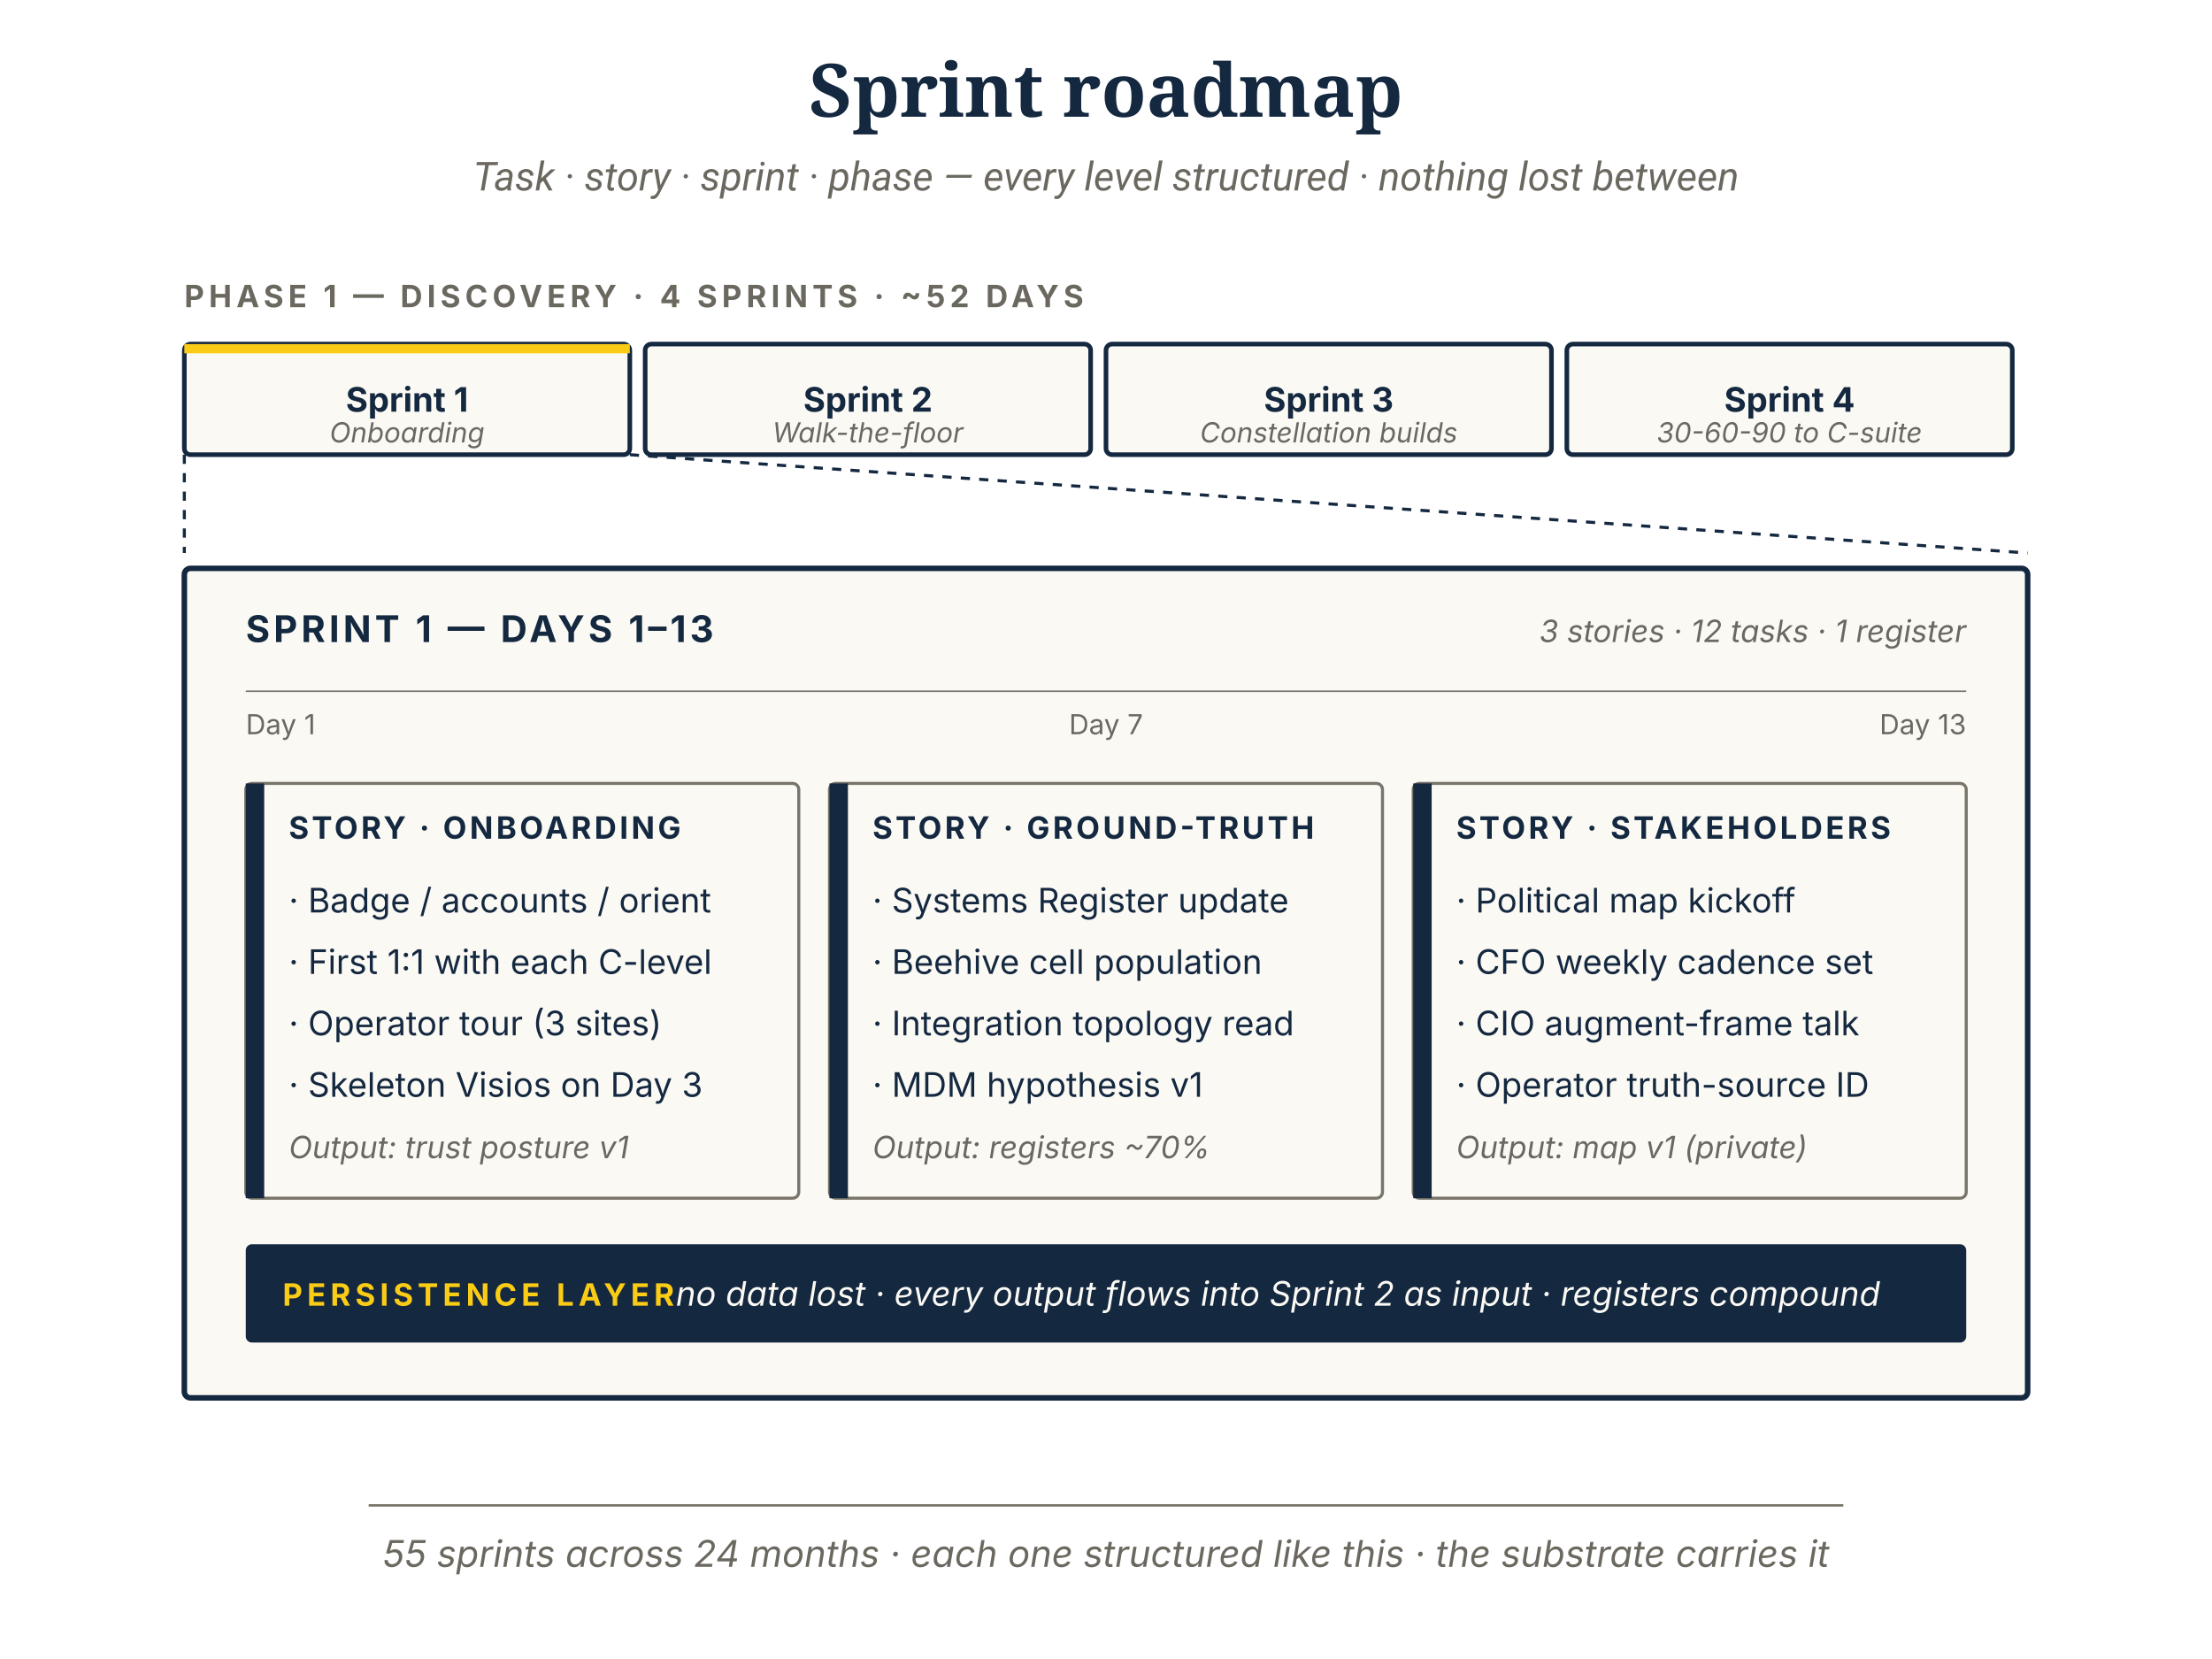
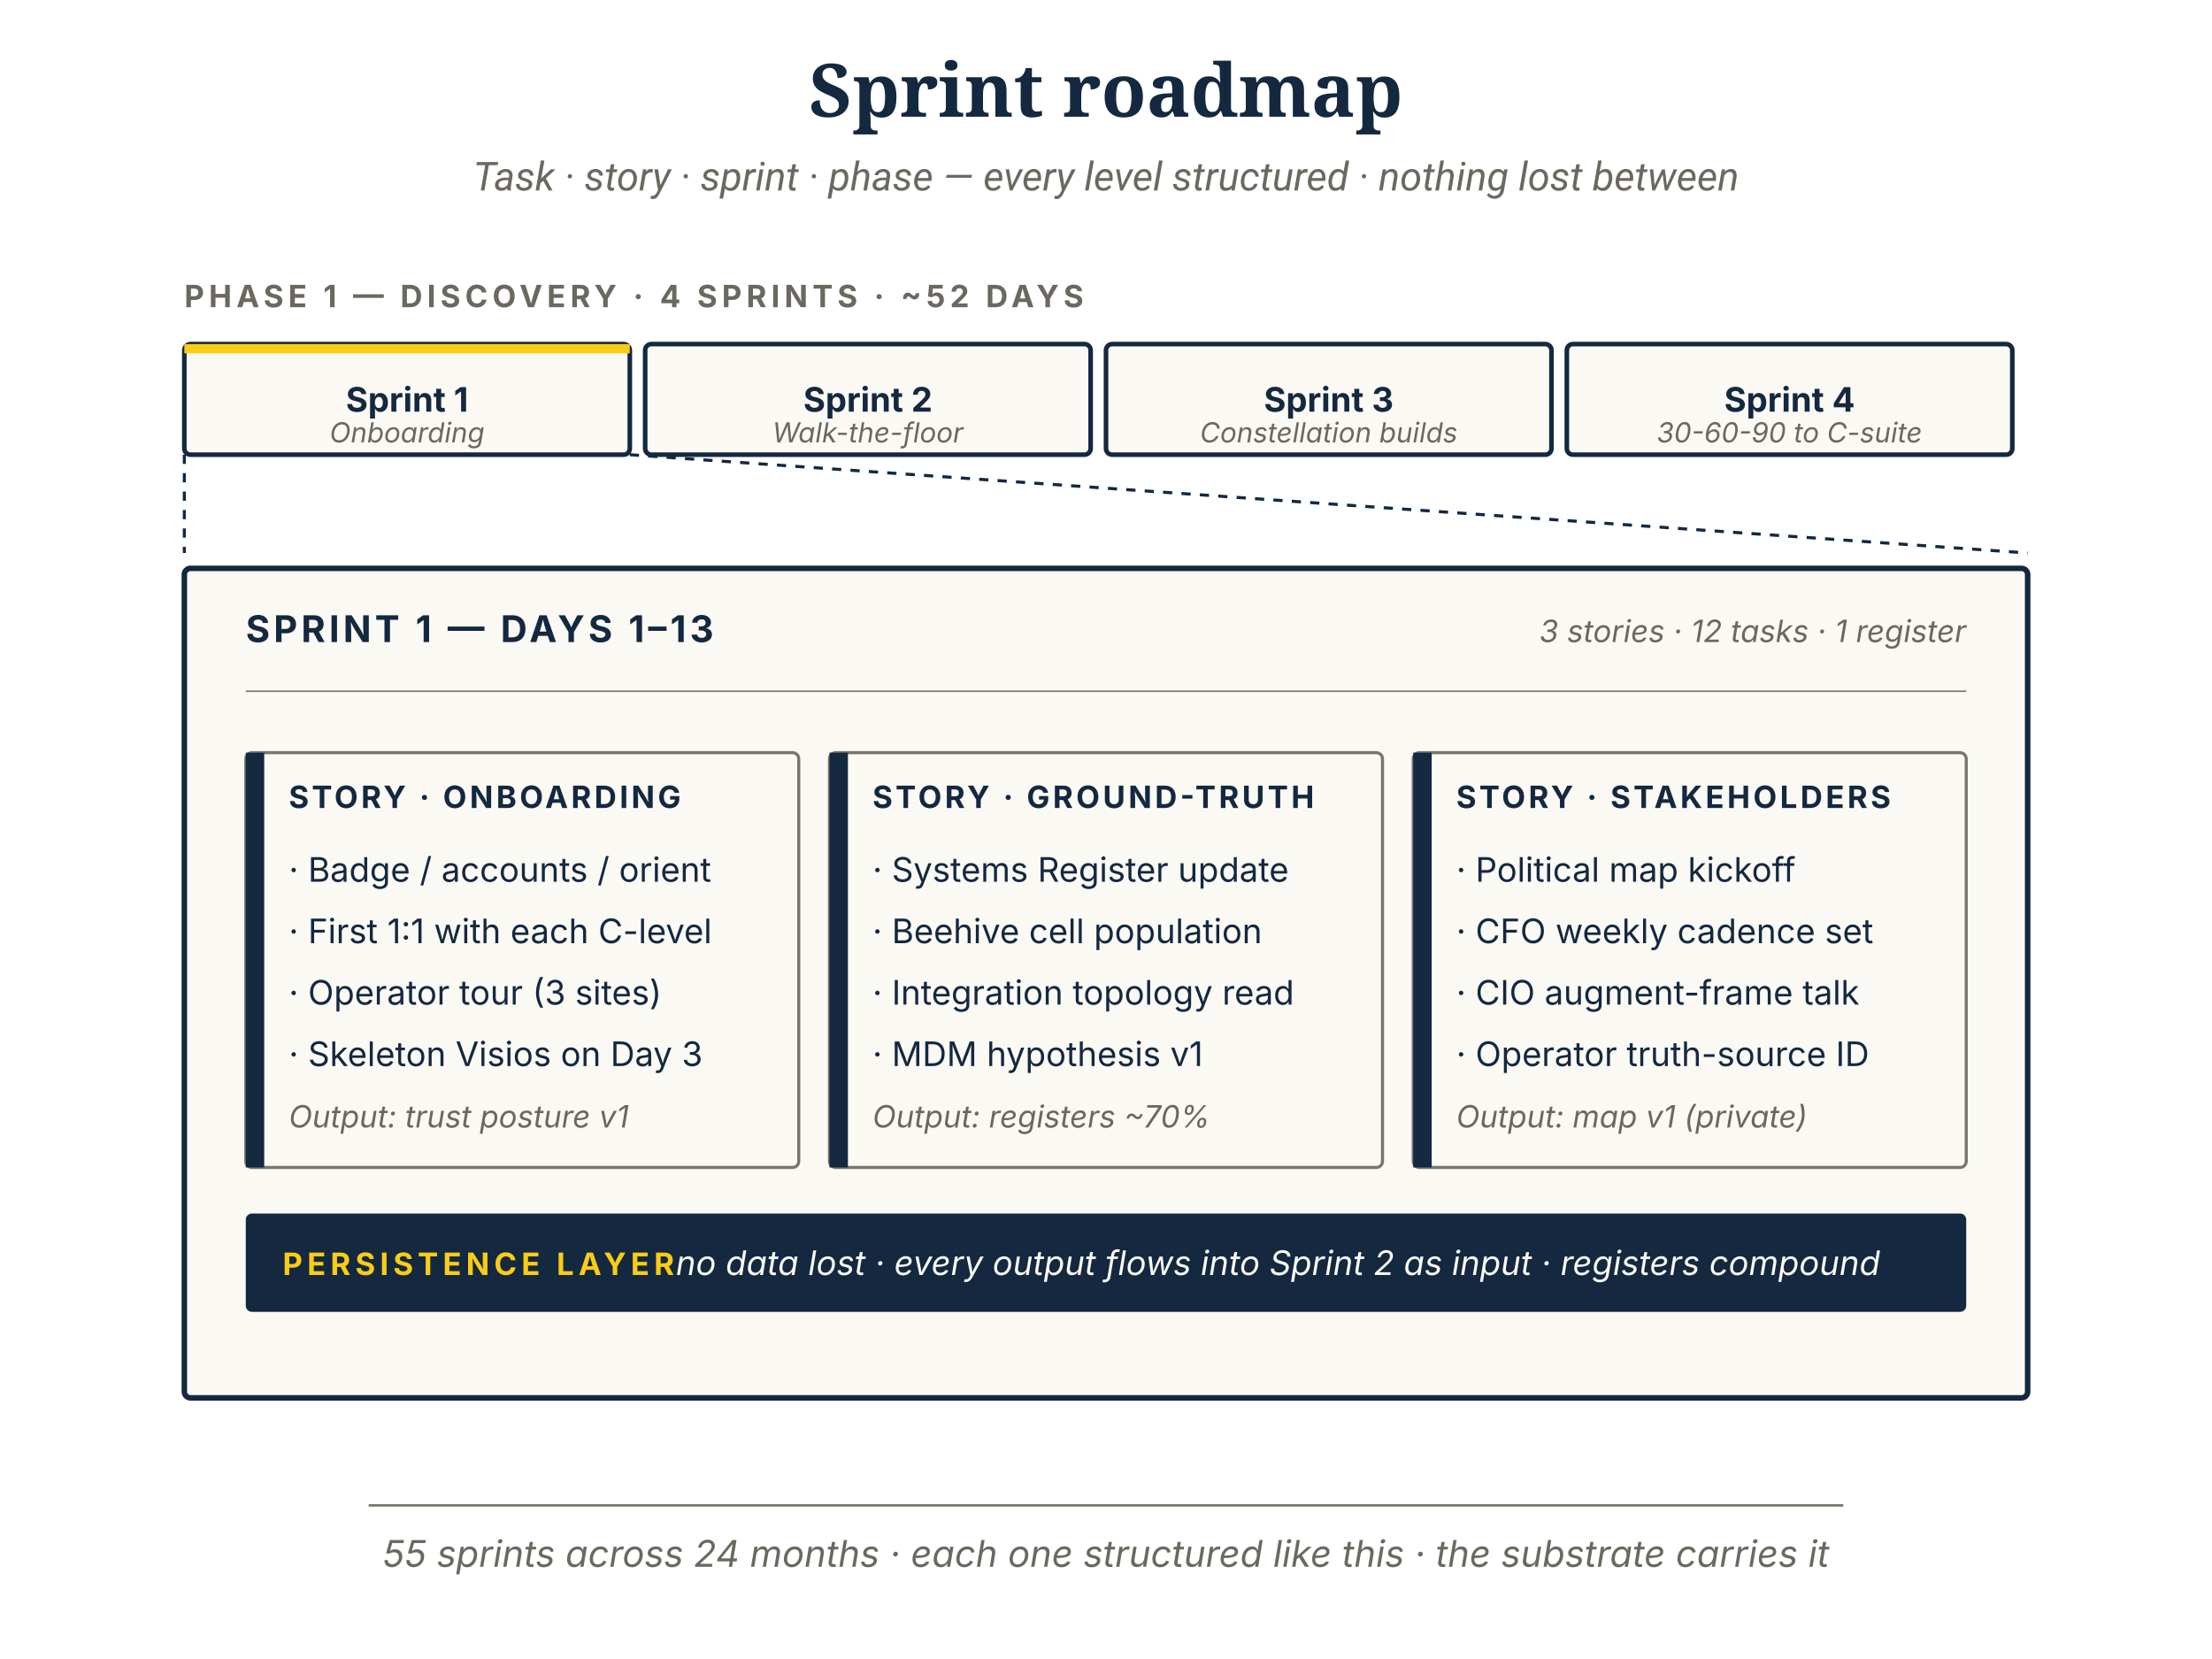
<svg xmlns="http://www.w3.org/2000/svg" viewBox="0 0 720 540" role="img" aria-labelledby="sprint-title sprint-desc">
  <text x="360" y="38" text-anchor="middle" font-weight="bold" font-size="24" fill="#142840" font-family="Vollkorn, Cambria, Georgia, serif">Sprint roadmap</text>
  <text x="360" y="62" text-anchor="middle" font-style="italic" font-size="13" fill="#6B6860" font-family="system-ui, -apple-system, 'Segoe UI', Roboto, sans-serif">Task · story · sprint · phase — every level structured · nothing lost between</text>
  <text x="60" y="100" font-size="10" font-weight="bold" fill="#6B6860" letter-spacing="1.5" font-family="system-ui, -apple-system, sans-serif">PHASE 1 — DISCOVERY · 4 SPRINTS · ~52 DAYS</text>
  <g transform="translate(60, 112)">
    <rect x="0" y="0" width="145" height="36" fill="#FBF9F4" stroke="#142840" stroke-width="1.5" rx="2" />
    <rect x="0" y="0" width="145" height="3" fill="#FACC15" />
    <text x="72.5" y="22" text-anchor="middle" font-weight="bold" font-size="11" fill="#142840" font-family="system-ui, -apple-system, sans-serif">Sprint 1</text>
    <text x="72.5" y="32" text-anchor="middle" font-style="italic" font-size="9" fill="#6B6860" font-family="system-ui, -apple-system, sans-serif">Onboarding</text>
    <rect x="150" y="0" width="145" height="36" fill="#FBF9F4" stroke="#142840" stroke-width="1.5" rx="2" />
    <text x="222.5" y="22" text-anchor="middle" font-weight="bold" font-size="11" fill="#142840" font-family="system-ui, -apple-system, sans-serif">Sprint 2</text>
    <text x="222.5" y="32" text-anchor="middle" font-style="italic" font-size="9" fill="#6B6860" font-family="system-ui, -apple-system, sans-serif">Walk-the-floor</text>
    <rect x="300" y="0" width="145" height="36" fill="#FBF9F4" stroke="#142840" stroke-width="1.5" rx="2" />
    <text x="372.5" y="22" text-anchor="middle" font-weight="bold" font-size="11" fill="#142840" font-family="system-ui, -apple-system, sans-serif">Sprint 3</text>
    <text x="372.5" y="32" text-anchor="middle" font-style="italic" font-size="9" fill="#6B6860" font-family="system-ui, -apple-system, sans-serif">Constellation builds</text>
    <rect x="450" y="0" width="145" height="36" fill="#FBF9F4" stroke="#142840" stroke-width="1.5" rx="2" />
    <text x="522.5" y="22" text-anchor="middle" font-weight="bold" font-size="11" fill="#142840" font-family="system-ui, -apple-system, sans-serif">Sprint 4</text>
    <text x="522.5" y="32" text-anchor="middle" font-style="italic" font-size="9" fill="#6B6860" font-family="system-ui, -apple-system, sans-serif">30-60-90 to C-suite</text>
  </g>
  <line x1="60" y1="148" x2="60" y2="180" stroke="#142840" stroke-width="1" stroke-dasharray="3,3" />
  <line x1="205" y1="148" x2="660" y2="180" stroke="#142840" stroke-width="1" stroke-dasharray="3,3" />
  <g transform="translate(60, 185)">
    <rect x="0" y="0" width="600" height="270" fill="#FBF9F4" stroke="#142840" stroke-width="1.8" rx="2" />
    <text x="20" y="24" font-weight="bold" font-size="12" fill="#142840" letter-spacing="1.2" font-family="system-ui, -apple-system, sans-serif">SPRINT 1 — DAYS 1–13</text>
    <text x="580" y="24" text-anchor="end" font-style="italic" font-size="10" fill="#6B6860" font-family="system-ui, -apple-system, sans-serif">3 stories · 12 tasks · 1 register</text>
    <line x1="20" y1="40" x2="580" y2="40" stroke="#7A756A" stroke-width="0.5" />
-     <text x="20" y="54" font-size="9" fill="#6B6860" font-family="system-ui, -apple-system, sans-serif">Day 1</text>
-     <text x="300" y="54" text-anchor="middle" font-size="9" fill="#6B6860" font-family="system-ui, -apple-system, sans-serif">Day 7</text>
-     <text x="580" y="54" text-anchor="end" font-size="9" fill="#6B6860" font-family="system-ui, -apple-system, sans-serif">Day 13</text>
-     <g transform="translate(20, 70)">
+     <g transform="translate(20, 60)">
      <rect x="0" y="0" width="180" height="135" fill="#FBF9F4" stroke="#7A756A" stroke-width="1" rx="2" />
      <rect x="0" y="0" width="6" height="135" fill="#142840" />
      <text x="14" y="18" font-weight="bold" font-size="10" fill="#142840" letter-spacing="1" font-family="system-ui, -apple-system, sans-serif">STORY · ONBOARDING</text>
      <text x="14" y="42" font-size="11" fill="#142840" font-family="system-ui, -apple-system, sans-serif">·  Badge / accounts / orient</text>
      <text x="14" y="62" font-size="11" fill="#142840" font-family="system-ui, -apple-system, sans-serif">·  First 1:1 with each C-level</text>
      <text x="14" y="82" font-size="11" fill="#142840" font-family="system-ui, -apple-system, sans-serif">·  Operator tour (3 sites)</text>
      <text x="14" y="102" font-size="11" fill="#142840" font-family="system-ui, -apple-system, sans-serif">·  Skeleton Visios on Day 3</text>
      <text x="14" y="122" font-style="italic" font-size="10" fill="#6B6860" font-family="system-ui, -apple-system, sans-serif">Output: trust posture v1</text>
    </g>
-     <g transform="translate(210, 70)">
+     <g transform="translate(210, 60)">
      <rect x="0" y="0" width="180" height="135" fill="#FBF9F4" stroke="#7A756A" stroke-width="1" rx="2" />
      <rect x="0" y="0" width="6" height="135" fill="#142840" />
      <text x="14" y="18" font-weight="bold" font-size="10" fill="#142840" letter-spacing="1" font-family="system-ui, -apple-system, sans-serif">STORY · GROUND-TRUTH</text>
      <text x="14" y="42" font-size="11" fill="#142840" font-family="system-ui, -apple-system, sans-serif">·  Systems Register update</text>
      <text x="14" y="62" font-size="11" fill="#142840" font-family="system-ui, -apple-system, sans-serif">·  Beehive cell population</text>
      <text x="14" y="82" font-size="11" fill="#142840" font-family="system-ui, -apple-system, sans-serif">·  Integration topology read</text>
      <text x="14" y="102" font-size="11" fill="#142840" font-family="system-ui, -apple-system, sans-serif">·  MDM hypothesis v1</text>
      <text x="14" y="122" font-style="italic" font-size="10" fill="#6B6860" font-family="system-ui, -apple-system, sans-serif">Output: registers ~70%</text>
    </g>
-     <g transform="translate(400, 70)">
+     <g transform="translate(400, 60)">
      <rect x="0" y="0" width="180" height="135" fill="#FBF9F4" stroke="#7A756A" stroke-width="1" rx="2" />
      <rect x="0" y="0" width="6" height="135" fill="#142840" />
      <text x="14" y="18" font-weight="bold" font-size="10" fill="#142840" letter-spacing="1" font-family="system-ui, -apple-system, sans-serif">STORY · STAKEHOLDERS</text>
      <text x="14" y="42" font-size="11" fill="#142840" font-family="system-ui, -apple-system, sans-serif">·  Political map kickoff</text>
      <text x="14" y="62" font-size="11" fill="#142840" font-family="system-ui, -apple-system, sans-serif">·  CFO weekly cadence set</text>
      <text x="14" y="82" font-size="11" fill="#142840" font-family="system-ui, -apple-system, sans-serif">·  CIO augment-frame talk</text>
      <text x="14" y="102" font-size="11" fill="#142840" font-family="system-ui, -apple-system, sans-serif">·  Operator truth-source ID</text>
      <text x="14" y="122" font-style="italic" font-size="10" fill="#6B6860" font-family="system-ui, -apple-system, sans-serif">Output: map v1 (private)</text>
    </g>
-     <rect x="20" y="220" width="560" height="32" fill="#142840" rx="2" />
-     <text x="32" y="240" font-weight="bold" font-size="10" fill="#FACC15" letter-spacing="1.5" font-family="system-ui, -apple-system, sans-serif">PERSISTENCE LAYER</text>
-     <text x="160" y="240" font-style="italic" font-size="11" fill="#FBF9F4" font-family="system-ui, -apple-system, sans-serif">no data lost · every output flows into Sprint 2 as input · registers compound</text>
+     <rect x="20" y="210" width="560" height="32" fill="#142840" rx="2" />
+     <text x="32" y="230" font-weight="bold" font-size="10" fill="#FACC15" letter-spacing="1.5" font-family="system-ui, -apple-system, sans-serif">PERSISTENCE LAYER</text>
+     <text x="160" y="230" font-style="italic" font-size="11" fill="#FBF9F4" font-family="system-ui, -apple-system, sans-serif">no data lost · every output flows into Sprint 2 as input · registers compound</text>
  </g>
  <line x1="120" y1="490" x2="600" y2="490" stroke="#7A756A" stroke-width="0.8" />
  <text x="360" y="510" text-anchor="middle" font-style="italic" font-size="12" fill="#6B6860" font-family="system-ui, -apple-system, sans-serif">55 sprints across 24 months · each one structured like this · the substrate carries it</text>
</svg>
